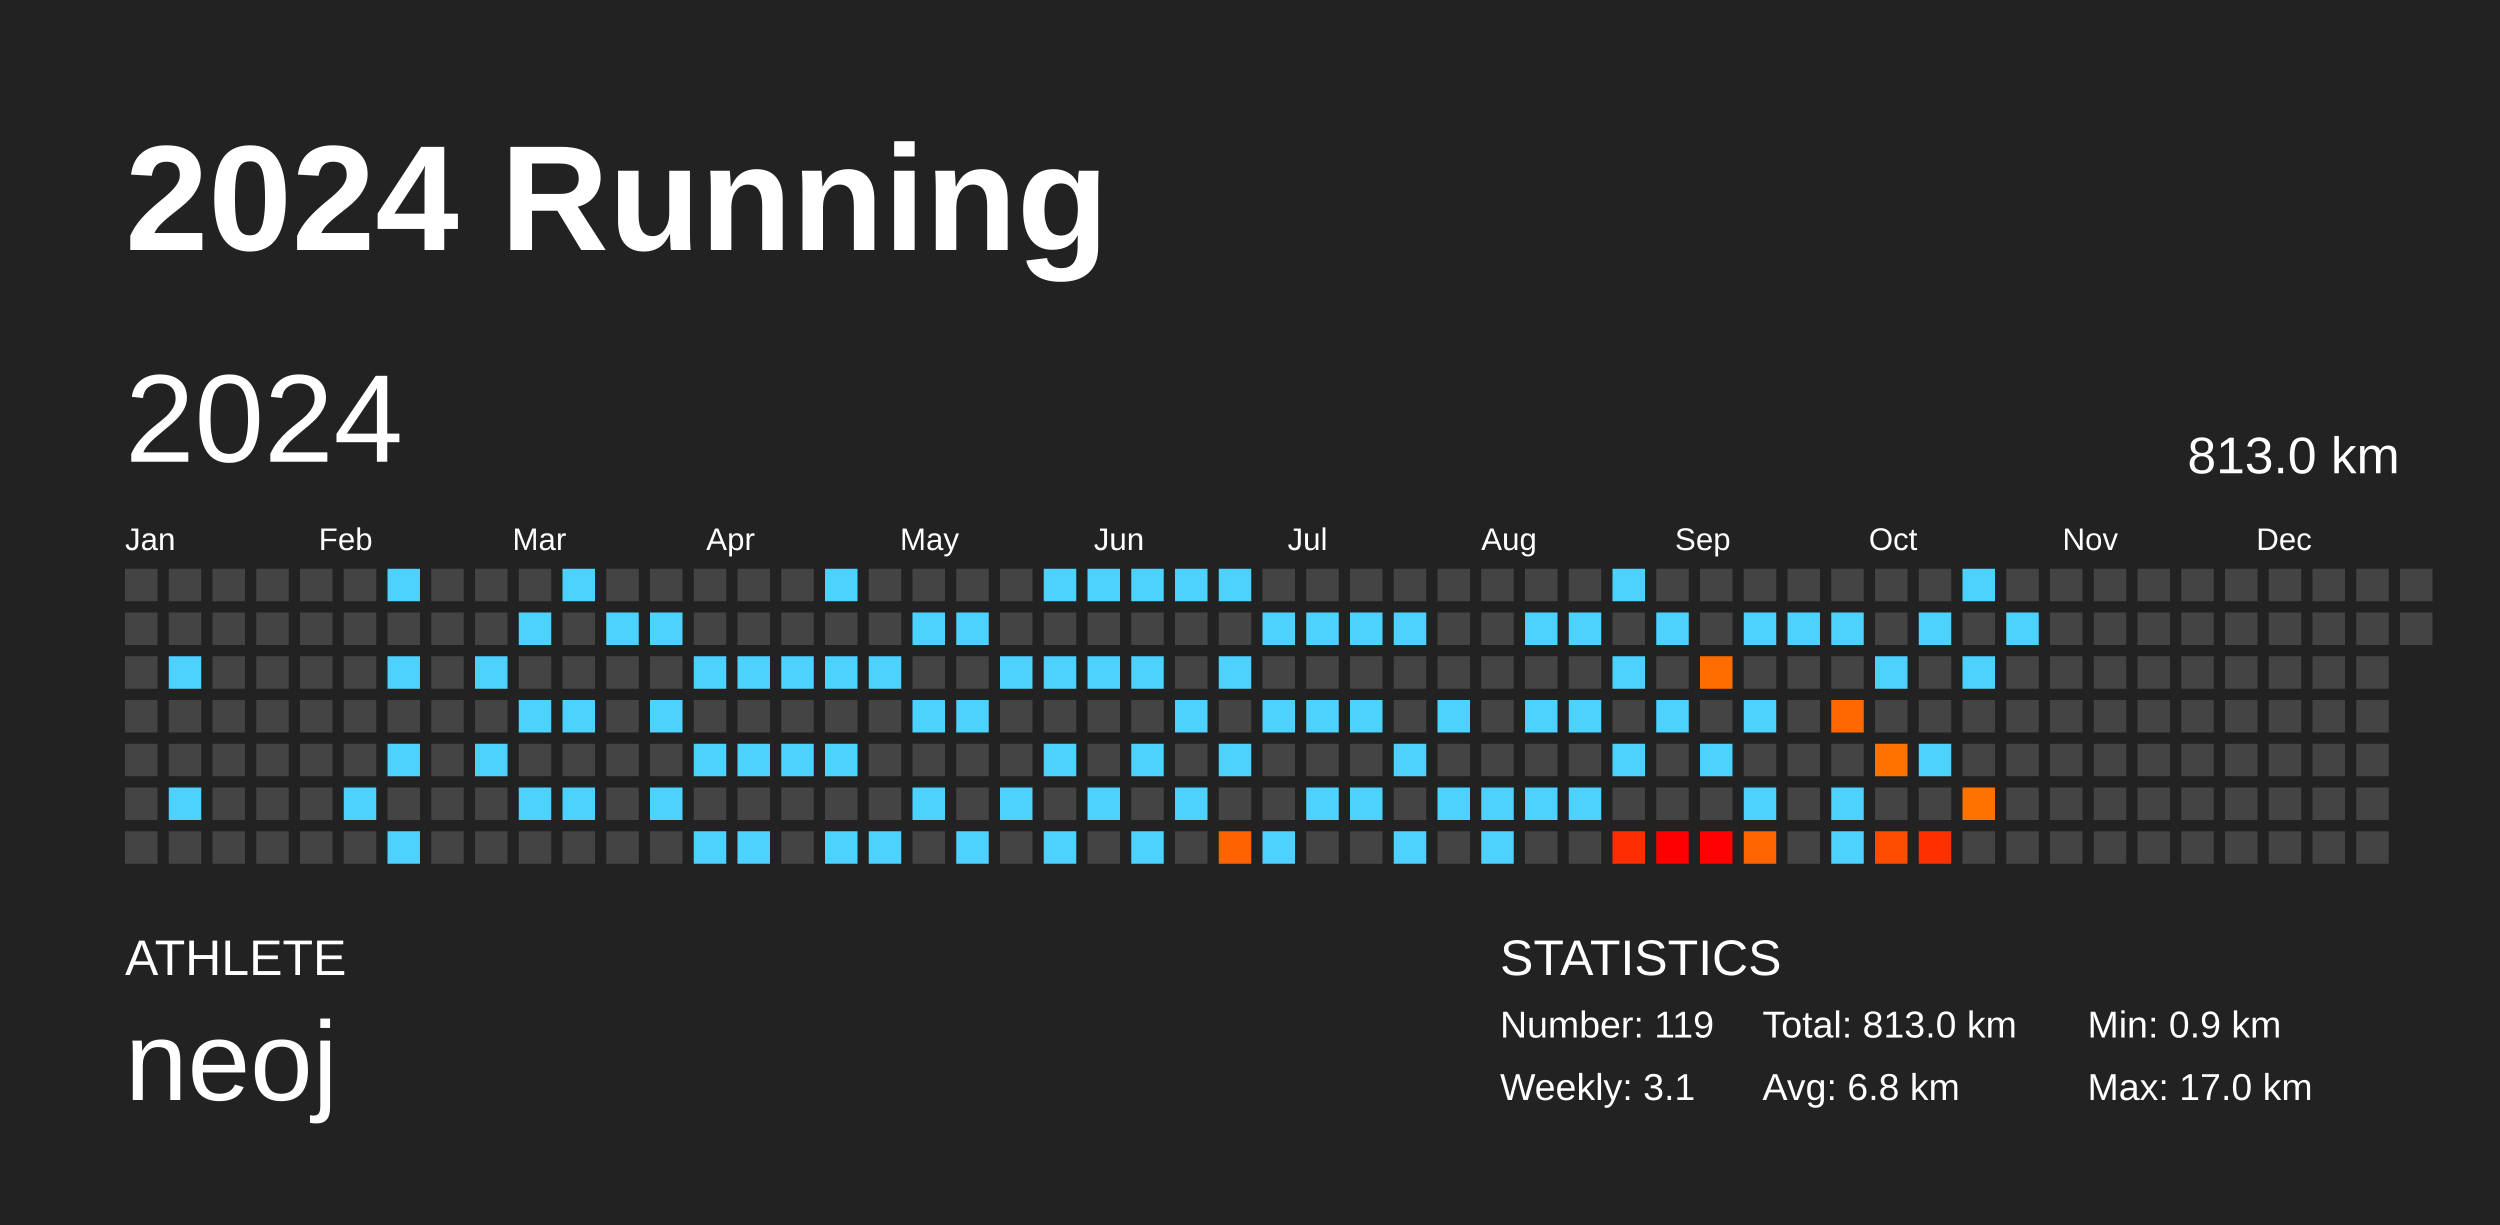
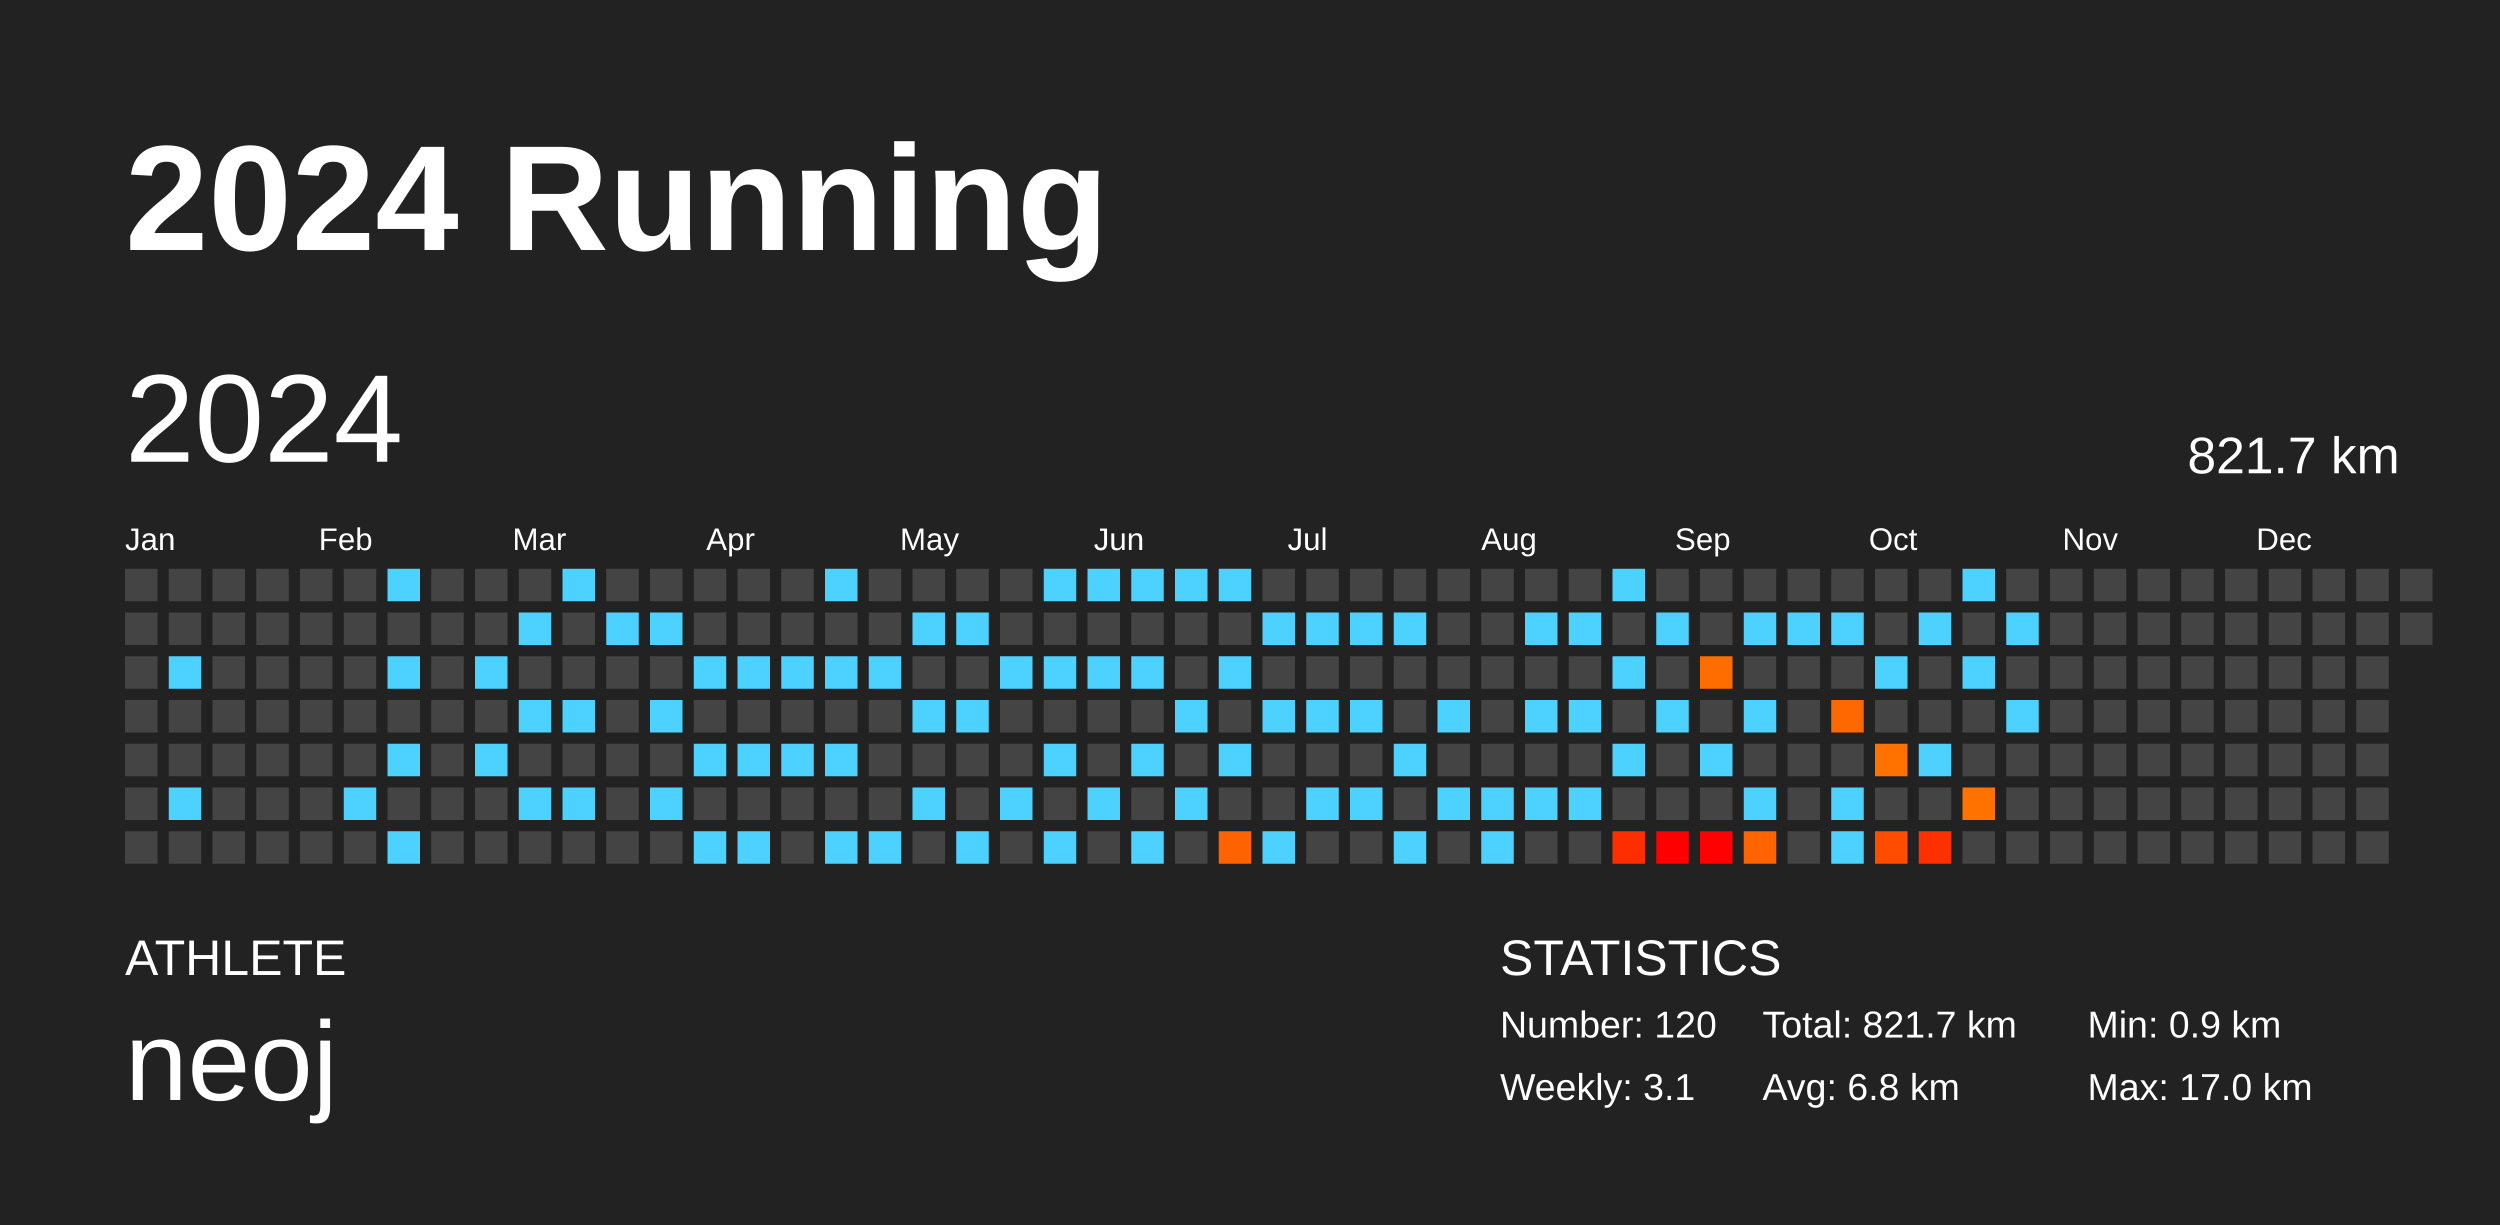
<svg xmlns="http://www.w3.org/2000/svg" baseProfile="full" height="98mm" version="1.1" viewBox="0,0,200,98" width="200mm">
  <defs />
  <rect fill="#222222" height="98" width="200" x="0" y="0" />
  <text fill="#FFFFFF" style="font-size:12px; font-family:Arial; font-weight:bold;" x="10" y="20">2024 Running</text>
  <text fill="#FFFFFF" style="font-size:4px; font-family:Arial" x="10" y="78">ATHLETE</text>
  <text fill="#FFFFFF" style="font-size:9px; font-family:Arial" x="10" y="88">neoj</text>
  <text fill="#FFFFFF" style="font-size:4px; font-family:Arial" x="120" y="78">STATISTICS</text>
-   <text fill="#FFFFFF" style="font-size:3px; font-family:Arial" x="120" y="83">Number: 119</text>
+   <text fill="#FFFFFF" style="font-size:3px; font-family:Arial" x="120" y="83">Number: 120</text>
  <text fill="#FFFFFF" style="font-size:3px; font-family:Arial" x="120" y="88">Weekly: 3.1</text>
-   <text fill="#FFFFFF" style="font-size:3px; font-family:Arial" x="141" y="83">Total: 813.0 km</text>
+   <text fill="#FFFFFF" style="font-size:3px; font-family:Arial" x="141" y="83">Total: 821.7 km</text>
  <text fill="#FFFFFF" style="font-size:3px; font-family:Arial" x="141" y="88">Avg: 6.8 km</text>
  <text fill="#FFFFFF" style="font-size:3px; font-family:Arial" x="167" y="83">Min: 0.9 km</text>
  <text fill="#FFFFFF" style="font-size:3px; font-family:Arial" x="167" y="88">Max: 17.0 km</text>
  <text dominant-baseline="hanging" fill="#FFFFFF" style="font-size:10.0px; font-family:Arial;" x="10" y="30">2024</text>
-   <text dominant-baseline="hanging" fill="#FFFFFF" style="font-size:4.125px; font-family:Arial;" x="175" y="35">813.0 km</text>
+   <text dominant-baseline="hanging" fill="#FFFFFF" style="font-size:4.125px; font-family:Arial;" x="175" y="35">821.7 km</text>
  <text fill="#FFFFFF" style="font-size:2.5px; font-family:Arial" x="10.0" y="44">Jan</text>
  <text fill="#FFFFFF" style="font-size:2.5px; font-family:Arial" x="25.5" y="44">Feb</text>
  <text fill="#FFFFFF" style="font-size:2.5px; font-family:Arial" x="41.0" y="44">Mar</text>
  <text fill="#FFFFFF" style="font-size:2.5px; font-family:Arial" x="56.5" y="44">Apr</text>
  <text fill="#FFFFFF" style="font-size:2.5px; font-family:Arial" x="72.0" y="44">May</text>
  <text fill="#FFFFFF" style="font-size:2.5px; font-family:Arial" x="87.5" y="44">Jun</text>
  <text fill="#FFFFFF" style="font-size:2.5px; font-family:Arial" x="103.0" y="44">Jul</text>
  <text fill="#FFFFFF" style="font-size:2.5px; font-family:Arial" x="118.5" y="44">Aug</text>
  <text fill="#FFFFFF" style="font-size:2.5px; font-family:Arial" x="134.0" y="44">Sep</text>
  <text fill="#FFFFFF" style="font-size:2.5px; font-family:Arial" x="149.5" y="44">Oct</text>
  <text fill="#FFFFFF" style="font-size:2.5px; font-family:Arial" x="165.0" y="44">Nov</text>
  <text fill="#FFFFFF" style="font-size:2.5px; font-family:Arial" x="180.5" y="44">Dec</text>
  <rect fill="#444444" height="2.6" width="2.6" x="10.0" y="45.5" />
  <rect fill="#444444" height="2.6" width="2.6" x="10.0" y="49.0" />
  <rect fill="#444444" height="2.6" width="2.6" x="10.0" y="52.5" />
  <rect fill="#444444" height="2.6" width="2.6" x="10.0" y="56.0" />
  <rect fill="#444444" height="2.6" width="2.6" x="10.0" y="59.5" />
  <rect fill="#444444" height="2.6" width="2.6" x="10.0" y="63.0" />
  <rect fill="#444444" height="2.6" width="2.6" x="10.0" y="66.5" />
  <rect fill="#444444" height="2.6" width="2.6" x="13.5" y="45.5" />
  <rect fill="#444444" height="2.6" width="2.6" x="13.5" y="49.0" />
  <rect fill="#4dd2ff" height="2.6" width="2.6" x="13.5" y="52.5" />
  <rect fill="#444444" height="2.6" width="2.6" x="13.5" y="56.0" />
  <rect fill="#444444" height="2.6" width="2.6" x="13.5" y="59.5" />
  <rect fill="#4dd2ff" height="2.6" width="2.6" x="13.5" y="63.0" />
  <rect fill="#444444" height="2.6" width="2.6" x="13.5" y="66.5" />
  <rect fill="#444444" height="2.6" width="2.6" x="17.0" y="45.5" />
  <rect fill="#444444" height="2.6" width="2.6" x="17.0" y="49.0" />
  <rect fill="#444444" height="2.6" width="2.6" x="17.0" y="52.5" />
  <rect fill="#444444" height="2.6" width="2.6" x="17.0" y="56.0" />
  <rect fill="#444444" height="2.6" width="2.6" x="17.0" y="59.5" />
  <rect fill="#444444" height="2.6" width="2.6" x="17.0" y="63.0" />
  <rect fill="#444444" height="2.6" width="2.6" x="17.0" y="66.5" />
  <rect fill="#444444" height="2.6" width="2.6" x="20.5" y="45.5" />
  <rect fill="#444444" height="2.6" width="2.6" x="20.5" y="49.0" />
  <rect fill="#444444" height="2.6" width="2.6" x="20.5" y="52.5" />
  <rect fill="#444444" height="2.6" width="2.6" x="20.5" y="56.0" />
  <rect fill="#444444" height="2.6" width="2.6" x="20.5" y="59.5" />
  <rect fill="#444444" height="2.6" width="2.6" x="20.5" y="63.0" />
  <rect fill="#444444" height="2.6" width="2.6" x="20.5" y="66.5" />
  <rect fill="#444444" height="2.6" width="2.6" x="24.0" y="45.5" />
  <rect fill="#444444" height="2.6" width="2.6" x="24.0" y="49.0" />
  <rect fill="#444444" height="2.6" width="2.6" x="24.0" y="52.5" />
  <rect fill="#444444" height="2.6" width="2.6" x="24.0" y="56.0" />
  <rect fill="#444444" height="2.6" width="2.6" x="24.0" y="59.5" />
  <rect fill="#444444" height="2.6" width="2.6" x="24.0" y="63.0" />
  <rect fill="#444444" height="2.6" width="2.6" x="24.0" y="66.5" />
  <rect fill="#444444" height="2.6" width="2.6" x="27.5" y="45.5" />
  <rect fill="#444444" height="2.6" width="2.6" x="27.5" y="49.0" />
  <rect fill="#444444" height="2.6" width="2.6" x="27.5" y="52.5" />
  <rect fill="#444444" height="2.6" width="2.6" x="27.5" y="56.0" />
  <rect fill="#444444" height="2.6" width="2.6" x="27.5" y="59.5" />
  <rect fill="#4dd2ff" height="2.6" width="2.6" x="27.5" y="63.0" />
  <rect fill="#444444" height="2.6" width="2.6" x="27.5" y="66.5" />
  <rect fill="#4dd2ff" height="2.6" width="2.6" x="31.0" y="45.5" />
  <rect fill="#444444" height="2.6" width="2.6" x="31.0" y="49.0" />
  <rect fill="#4dd2ff" height="2.6" width="2.6" x="31.0" y="52.5" />
  <rect fill="#444444" height="2.6" width="2.6" x="31.0" y="56.0" />
  <rect fill="#4dd2ff" height="2.6" width="2.6" x="31.0" y="59.5" />
  <rect fill="#444444" height="2.6" width="2.6" x="31.0" y="63.0" />
  <rect fill="#4dd2ff" height="2.6" width="2.6" x="31.0" y="66.5" />
  <rect fill="#444444" height="2.6" width="2.6" x="34.5" y="45.5" />
  <rect fill="#444444" height="2.6" width="2.6" x="34.5" y="49.0" />
  <rect fill="#444444" height="2.6" width="2.6" x="34.5" y="52.5" />
  <rect fill="#444444" height="2.6" width="2.6" x="34.5" y="56.0" />
  <rect fill="#444444" height="2.6" width="2.6" x="34.5" y="59.5" />
  <rect fill="#444444" height="2.6" width="2.6" x="34.5" y="63.0" />
  <rect fill="#444444" height="2.6" width="2.6" x="34.5" y="66.5" />
  <rect fill="#444444" height="2.6" width="2.6" x="38.0" y="45.5" />
  <rect fill="#444444" height="2.6" width="2.6" x="38.0" y="49.0" />
  <rect fill="#4dd2ff" height="2.6" width="2.6" x="38.0" y="52.5" />
  <rect fill="#444444" height="2.6" width="2.6" x="38.0" y="56.0" />
  <rect fill="#4dd2ff" height="2.6" width="2.6" x="38.0" y="59.5" />
  <rect fill="#444444" height="2.6" width="2.6" x="38.0" y="63.0" />
  <rect fill="#444444" height="2.6" width="2.6" x="38.0" y="66.5" />
  <rect fill="#444444" height="2.6" width="2.6" x="41.5" y="45.5" />
  <rect fill="#4dd2ff" height="2.6" width="2.6" x="41.5" y="49.0" />
  <rect fill="#444444" height="2.6" width="2.6" x="41.5" y="52.5" />
  <rect fill="#4dd2ff" height="2.6" width="2.6" x="41.5" y="56.0" />
  <rect fill="#444444" height="2.6" width="2.6" x="41.5" y="59.5" />
  <rect fill="#4dd2ff" height="2.6" width="2.6" x="41.5" y="63.0" />
  <rect fill="#444444" height="2.6" width="2.6" x="41.5" y="66.5" />
  <rect fill="#4dd2ff" height="2.6" width="2.6" x="45.0" y="45.5" />
  <rect fill="#444444" height="2.6" width="2.6" x="45.0" y="49.0" />
  <rect fill="#444444" height="2.6" width="2.6" x="45.0" y="52.5" />
  <rect fill="#4dd2ff" height="2.6" width="2.6" x="45.0" y="56.0" />
  <rect fill="#444444" height="2.6" width="2.6" x="45.0" y="59.5" />
  <rect fill="#4dd2ff" height="2.6" width="2.6" x="45.0" y="63.0" />
  <rect fill="#444444" height="2.6" width="2.6" x="45.0" y="66.5" />
  <rect fill="#444444" height="2.6" width="2.6" x="48.5" y="45.5" />
  <rect fill="#4dd2ff" height="2.6" width="2.6" x="48.5" y="49.0" />
  <rect fill="#444444" height="2.6" width="2.6" x="48.5" y="52.5" />
  <rect fill="#444444" height="2.6" width="2.6" x="48.5" y="56.0" />
  <rect fill="#444444" height="2.6" width="2.6" x="48.5" y="59.5" />
  <rect fill="#444444" height="2.6" width="2.6" x="48.5" y="63.0" />
  <rect fill="#444444" height="2.6" width="2.6" x="48.5" y="66.5" />
  <rect fill="#444444" height="2.6" width="2.6" x="52.0" y="45.5" />
  <rect fill="#4dd2ff" height="2.6" width="2.6" x="52.0" y="49.0" />
  <rect fill="#444444" height="2.6" width="2.6" x="52.0" y="52.5" />
  <rect fill="#4dd2ff" height="2.6" width="2.6" x="52.0" y="56.0" />
  <rect fill="#444444" height="2.6" width="2.6" x="52.0" y="59.5" />
  <rect fill="#4dd2ff" height="2.6" width="2.6" x="52.0" y="63.0" />
  <rect fill="#444444" height="2.6" width="2.6" x="52.0" y="66.5" />
  <rect fill="#444444" height="2.6" width="2.6" x="55.5" y="45.5" />
  <rect fill="#444444" height="2.6" width="2.6" x="55.5" y="49.0" />
  <rect fill="#4dd2ff" height="2.6" width="2.6" x="55.5" y="52.5" />
  <rect fill="#444444" height="2.6" width="2.6" x="55.5" y="56.0" />
  <rect fill="#4dd2ff" height="2.6" width="2.6" x="55.5" y="59.5" />
  <rect fill="#444444" height="2.6" width="2.6" x="55.5" y="63.0" />
  <rect fill="#4dd2ff" height="2.6" width="2.6" x="55.5" y="66.5" />
  <rect fill="#444444" height="2.6" width="2.6" x="59.0" y="45.5" />
  <rect fill="#444444" height="2.6" width="2.6" x="59.0" y="49.0" />
  <rect fill="#4dd2ff" height="2.6" width="2.6" x="59.0" y="52.5" />
  <rect fill="#444444" height="2.6" width="2.6" x="59.0" y="56.0" />
  <rect fill="#4dd2ff" height="2.6" width="2.6" x="59.0" y="59.5" />
  <rect fill="#444444" height="2.6" width="2.6" x="59.0" y="63.0" />
  <rect fill="#4dd2ff" height="2.6" width="2.6" x="59.0" y="66.5" />
  <rect fill="#444444" height="2.6" width="2.6" x="62.5" y="45.5" />
  <rect fill="#444444" height="2.6" width="2.6" x="62.5" y="49.0" />
  <rect fill="#4dd2ff" height="2.6" width="2.6" x="62.5" y="52.5" />
  <rect fill="#444444" height="2.6" width="2.6" x="62.5" y="56.0" />
  <rect fill="#4dd2ff" height="2.6" width="2.6" x="62.5" y="59.5" />
  <rect fill="#444444" height="2.6" width="2.6" x="62.5" y="63.0" />
  <rect fill="#444444" height="2.6" width="2.6" x="62.5" y="66.5" />
  <rect fill="#4dd2ff" height="2.6" width="2.6" x="66.0" y="45.5" />
  <rect fill="#444444" height="2.6" width="2.6" x="66.0" y="49.0" />
  <rect fill="#4dd2ff" height="2.6" width="2.6" x="66.0" y="52.5" />
  <rect fill="#444444" height="2.6" width="2.6" x="66.0" y="56.0" />
  <rect fill="#4dd2ff" height="2.6" width="2.6" x="66.0" y="59.5" />
  <rect fill="#444444" height="2.6" width="2.6" x="66.0" y="63.0" />
  <rect fill="#4dd2ff" height="2.6" width="2.6" x="66.0" y="66.5" />
  <rect fill="#444444" height="2.6" width="2.6" x="69.5" y="45.5" />
  <rect fill="#444444" height="2.6" width="2.6" x="69.5" y="49.0" />
  <rect fill="#4dd2ff" height="2.6" width="2.6" x="69.5" y="52.5" />
  <rect fill="#444444" height="2.6" width="2.6" x="69.5" y="56.0" />
  <rect fill="#444444" height="2.6" width="2.6" x="69.5" y="59.5" />
  <rect fill="#444444" height="2.6" width="2.6" x="69.5" y="63.0" />
  <rect fill="#4dd2ff" height="2.6" width="2.6" x="69.5" y="66.5" />
  <rect fill="#444444" height="2.6" width="2.6" x="73.0" y="45.5" />
  <rect fill="#4dd2ff" height="2.6" width="2.6" x="73.0" y="49.0" />
  <rect fill="#444444" height="2.6" width="2.6" x="73.0" y="52.5" />
  <rect fill="#4dd2ff" height="2.6" width="2.6" x="73.0" y="56.0" />
  <rect fill="#444444" height="2.6" width="2.6" x="73.0" y="59.5" />
  <rect fill="#4dd2ff" height="2.6" width="2.6" x="73.0" y="63.0" />
  <rect fill="#444444" height="2.6" width="2.6" x="73.0" y="66.5" />
  <rect fill="#444444" height="2.6" width="2.6" x="76.5" y="45.5" />
  <rect fill="#4dd2ff" height="2.6" width="2.6" x="76.5" y="49.0" />
  <rect fill="#444444" height="2.6" width="2.6" x="76.5" y="52.5" />
  <rect fill="#4dd2ff" height="2.6" width="2.6" x="76.5" y="56.0" />
  <rect fill="#444444" height="2.6" width="2.6" x="76.5" y="59.5" />
  <rect fill="#444444" height="2.6" width="2.6" x="76.5" y="63.0" />
  <rect fill="#4dd2ff" height="2.6" width="2.6" x="76.5" y="66.5" />
  <rect fill="#444444" height="2.6" width="2.6" x="80.0" y="45.5" />
  <rect fill="#444444" height="2.6" width="2.6" x="80.0" y="49.0" />
  <rect fill="#4dd2ff" height="2.6" width="2.6" x="80.0" y="52.5" />
  <rect fill="#444444" height="2.6" width="2.6" x="80.0" y="56.0" />
  <rect fill="#444444" height="2.6" width="2.6" x="80.0" y="59.5" />
  <rect fill="#4dd2ff" height="2.6" width="2.6" x="80.0" y="63.0" />
  <rect fill="#444444" height="2.6" width="2.6" x="80.0" y="66.5" />
  <rect fill="#4dd2ff" height="2.6" width="2.6" x="83.5" y="45.5" />
  <rect fill="#444444" height="2.6" width="2.6" x="83.5" y="49.0" />
  <rect fill="#4dd2ff" height="2.6" width="2.6" x="83.5" y="52.5" />
  <rect fill="#444444" height="2.6" width="2.6" x="83.5" y="56.0" />
  <rect fill="#4dd2ff" height="2.6" width="2.6" x="83.5" y="59.5" />
  <rect fill="#444444" height="2.6" width="2.6" x="83.5" y="63.0" />
  <rect fill="#4dd2ff" height="2.6" width="2.6" x="83.5" y="66.5" />
  <rect fill="#4dd2ff" height="2.6" width="2.6" x="87.0" y="45.5" />
  <rect fill="#444444" height="2.6" width="2.6" x="87.0" y="49.0" />
  <rect fill="#4dd2ff" height="2.6" width="2.6" x="87.0" y="52.5" />
  <rect fill="#444444" height="2.6" width="2.6" x="87.0" y="56.0" />
  <rect fill="#444444" height="2.6" width="2.6" x="87.0" y="59.5" />
  <rect fill="#4dd2ff" height="2.6" width="2.6" x="87.0" y="63.0" />
  <rect fill="#444444" height="2.6" width="2.6" x="87.0" y="66.5" />
  <rect fill="#4dd2ff" height="2.6" width="2.6" x="90.5" y="45.5" />
  <rect fill="#444444" height="2.6" width="2.6" x="90.5" y="49.0" />
  <rect fill="#4dd2ff" height="2.6" width="2.6" x="90.5" y="52.5" />
  <rect fill="#444444" height="2.6" width="2.6" x="90.5" y="56.0" />
  <rect fill="#4dd2ff" height="2.6" width="2.6" x="90.5" y="59.5" />
  <rect fill="#444444" height="2.6" width="2.6" x="90.5" y="63.0" />
  <rect fill="#4dd2ff" height="2.6" width="2.6" x="90.5" y="66.5" />
  <rect fill="#4dd2ff" height="2.6" width="2.6" x="94.0" y="45.5" />
  <rect fill="#444444" height="2.6" width="2.6" x="94.0" y="49.0" />
  <rect fill="#444444" height="2.6" width="2.6" x="94.0" y="52.5" />
  <rect fill="#4dd2ff" height="2.6" width="2.6" x="94.0" y="56.0" />
  <rect fill="#444444" height="2.6" width="2.6" x="94.0" y="59.5" />
  <rect fill="#4dd2ff" height="2.6" width="2.6" x="94.0" y="63.0" />
  <rect fill="#444444" height="2.6" width="2.6" x="94.0" y="66.5" />
  <rect fill="#4dd2ff" height="2.6" width="2.6" x="97.5" y="45.5" />
  <rect fill="#444444" height="2.6" width="2.6" x="97.5" y="49.0" />
  <rect fill="#4dd2ff" height="2.6" width="2.6" x="97.5" y="52.5" />
  <rect fill="#444444" height="2.6" width="2.6" x="97.5" y="56.0" />
  <rect fill="#4dd2ff" height="2.6" width="2.6" x="97.5" y="59.5" />
  <rect fill="#444444" height="2.6" width="2.6" x="97.5" y="63.0" />
  <rect fill="#ff6200" height="2.6" width="2.6" x="97.5" y="66.5" />
  <rect fill="#444444" height="2.6" width="2.6" x="101.0" y="45.5" />
  <rect fill="#4dd2ff" height="2.6" width="2.6" x="101.0" y="49.0" />
  <rect fill="#444444" height="2.6" width="2.6" x="101.0" y="52.5" />
  <rect fill="#4dd2ff" height="2.6" width="2.6" x="101.0" y="56.0" />
  <rect fill="#444444" height="2.6" width="2.6" x="101.0" y="59.5" />
  <rect fill="#444444" height="2.6" width="2.6" x="101.0" y="63.0" />
  <rect fill="#4dd2ff" height="2.6" width="2.6" x="101.0" y="66.5" />
  <rect fill="#444444" height="2.6" width="2.6" x="104.5" y="45.5" />
  <rect fill="#4dd2ff" height="2.6" width="2.6" x="104.5" y="49.0" />
  <rect fill="#444444" height="2.6" width="2.6" x="104.5" y="52.5" />
  <rect fill="#4dd2ff" height="2.6" width="2.6" x="104.5" y="56.0" />
  <rect fill="#444444" height="2.6" width="2.6" x="104.5" y="59.5" />
  <rect fill="#4dd2ff" height="2.6" width="2.6" x="104.5" y="63.0" />
  <rect fill="#444444" height="2.6" width="2.6" x="104.5" y="66.5" />
  <rect fill="#444444" height="2.6" width="2.6" x="108.0" y="45.5" />
  <rect fill="#4dd2ff" height="2.6" width="2.6" x="108.0" y="49.0" />
  <rect fill="#444444" height="2.6" width="2.6" x="108.0" y="52.5" />
  <rect fill="#4dd2ff" height="2.6" width="2.6" x="108.0" y="56.0" />
  <rect fill="#444444" height="2.6" width="2.6" x="108.0" y="59.5" />
  <rect fill="#4dd2ff" height="2.6" width="2.6" x="108.0" y="63.0" />
  <rect fill="#444444" height="2.6" width="2.6" x="108.0" y="66.5" />
  <rect fill="#444444" height="2.6" width="2.6" x="111.5" y="45.5" />
  <rect fill="#4dd2ff" height="2.6" width="2.6" x="111.5" y="49.0" />
  <rect fill="#444444" height="2.6" width="2.6" x="111.5" y="52.5" />
  <rect fill="#444444" height="2.6" width="2.6" x="111.5" y="56.0" />
  <rect fill="#4dd2ff" height="2.6" width="2.6" x="111.5" y="59.5" />
  <rect fill="#444444" height="2.6" width="2.6" x="111.5" y="63.0" />
  <rect fill="#4dd2ff" height="2.6" width="2.6" x="111.5" y="66.5" />
  <rect fill="#444444" height="2.6" width="2.6" x="115.0" y="45.5" />
  <rect fill="#444444" height="2.6" width="2.6" x="115.0" y="49.0" />
  <rect fill="#444444" height="2.6" width="2.6" x="115.0" y="52.5" />
  <rect fill="#4dd2ff" height="2.6" width="2.6" x="115.0" y="56.0" />
  <rect fill="#444444" height="2.6" width="2.6" x="115.0" y="59.5" />
  <rect fill="#4dd2ff" height="2.6" width="2.6" x="115.0" y="63.0" />
  <rect fill="#444444" height="2.6" width="2.6" x="115.0" y="66.5" />
  <rect fill="#444444" height="2.6" width="2.6" x="118.5" y="45.5" />
  <rect fill="#444444" height="2.6" width="2.6" x="118.5" y="49.0" />
  <rect fill="#444444" height="2.6" width="2.6" x="118.5" y="52.5" />
  <rect fill="#444444" height="2.6" width="2.6" x="118.5" y="56.0" />
  <rect fill="#444444" height="2.6" width="2.6" x="118.5" y="59.5" />
  <rect fill="#4dd2ff" height="2.6" width="2.6" x="118.5" y="63.0" />
  <rect fill="#4dd2ff" height="2.6" width="2.6" x="118.5" y="66.5" />
  <rect fill="#444444" height="2.6" width="2.6" x="122.0" y="45.5" />
  <rect fill="#4dd2ff" height="2.6" width="2.6" x="122.0" y="49.0" />
  <rect fill="#444444" height="2.6" width="2.6" x="122.0" y="52.5" />
  <rect fill="#4dd2ff" height="2.6" width="2.6" x="122.0" y="56.0" />
  <rect fill="#444444" height="2.6" width="2.6" x="122.0" y="59.5" />
  <rect fill="#4dd2ff" height="2.6" width="2.6" x="122.0" y="63.0" />
  <rect fill="#444444" height="2.6" width="2.6" x="122.0" y="66.5" />
  <rect fill="#444444" height="2.6" width="2.6" x="125.5" y="45.5" />
  <rect fill="#4dd2ff" height="2.6" width="2.6" x="125.5" y="49.0" />
  <rect fill="#444444" height="2.6" width="2.6" x="125.5" y="52.5" />
  <rect fill="#4dd2ff" height="2.6" width="2.6" x="125.5" y="56.0" />
  <rect fill="#444444" height="2.6" width="2.6" x="125.5" y="59.5" />
  <rect fill="#4dd2ff" height="2.6" width="2.6" x="125.5" y="63.0" />
  <rect fill="#444444" height="2.6" width="2.6" x="125.5" y="66.5" />
  <rect fill="#4dd2ff" height="2.6" width="2.6" x="129.0" y="45.5" />
  <rect fill="#444444" height="2.6" width="2.6" x="129.0" y="49.0" />
  <rect fill="#4dd2ff" height="2.6" width="2.6" x="129.0" y="52.5" />
  <rect fill="#444444" height="2.6" width="2.6" x="129.0" y="56.0" />
  <rect fill="#4dd2ff" height="2.6" width="2.6" x="129.0" y="59.5" />
  <rect fill="#444444" height="2.6" width="2.6" x="129.0" y="63.0" />
  <rect fill="#ff2e00" height="2.6" width="2.6" x="129.0" y="66.5" />
  <rect fill="#444444" height="2.6" width="2.6" x="132.5" y="45.5" />
  <rect fill="#4dd2ff" height="2.6" width="2.6" x="132.5" y="49.0" />
  <rect fill="#444444" height="2.6" width="2.6" x="132.5" y="52.5" />
  <rect fill="#4dd2ff" height="2.6" width="2.6" x="132.5" y="56.0" />
  <rect fill="#444444" height="2.6" width="2.6" x="132.5" y="59.5" />
  <rect fill="#444444" height="2.6" width="2.6" x="132.5" y="63.0" />
  <rect fill="#ff0000" height="2.6" width="2.6" x="132.5" y="66.5" />
  <rect fill="#444444" height="2.6" width="2.6" x="136.0" y="45.5" />
  <rect fill="#444444" height="2.6" width="2.6" x="136.0" y="49.0" />
  <rect fill="#ff6d00" height="2.6" width="2.6" x="136.0" y="52.5" />
  <rect fill="#444444" height="2.6" width="2.6" x="136.0" y="56.0" />
  <rect fill="#4dd2ff" height="2.6" width="2.6" x="136.0" y="59.5" />
  <rect fill="#444444" height="2.6" width="2.6" x="136.0" y="63.0" />
  <rect fill="#ff0100" height="2.6" width="2.6" x="136.0" y="66.5" />
  <rect fill="#444444" height="2.6" width="2.6" x="139.5" y="45.5" />
  <rect fill="#4dd2ff" height="2.6" width="2.6" x="139.5" y="49.0" />
  <rect fill="#444444" height="2.6" width="2.6" x="139.5" y="52.5" />
  <rect fill="#4dd2ff" height="2.6" width="2.6" x="139.5" y="56.0" />
  <rect fill="#444444" height="2.6" width="2.6" x="139.5" y="59.5" />
  <rect fill="#4dd2ff" height="2.6" width="2.6" x="139.5" y="63.0" />
  <rect fill="#ff6400" height="2.6" width="2.6" x="139.5" y="66.5" />
  <rect fill="#444444" height="2.6" width="2.6" x="143.0" y="45.5" />
  <rect fill="#4dd2ff" height="2.6" width="2.6" x="143.0" y="49.0" />
  <rect fill="#444444" height="2.6" width="2.6" x="143.0" y="52.5" />
  <rect fill="#444444" height="2.6" width="2.6" x="143.0" y="56.0" />
  <rect fill="#444444" height="2.6" width="2.6" x="143.0" y="59.5" />
  <rect fill="#444444" height="2.6" width="2.6" x="143.0" y="63.0" />
  <rect fill="#444444" height="2.6" width="2.6" x="143.0" y="66.5" />
  <rect fill="#444444" height="2.6" width="2.6" x="146.5" y="45.5" />
  <rect fill="#4dd2ff" height="2.6" width="2.6" x="146.5" y="49.0" />
  <rect fill="#444444" height="2.6" width="2.6" x="146.5" y="52.5" />
  <rect fill="#ff6700" height="2.6" width="2.6" x="146.5" y="56.0" />
  <rect fill="#444444" height="2.6" width="2.6" x="146.5" y="59.5" />
  <rect fill="#4dd2ff" height="2.6" width="2.6" x="146.5" y="63.0" />
  <rect fill="#4dd2ff" height="2.6" width="2.6" x="146.5" y="66.5" />
  <rect fill="#444444" height="2.6" width="2.6" x="150.0" y="45.5" />
  <rect fill="#444444" height="2.6" width="2.6" x="150.0" y="49.0" />
  <rect fill="#4dd2ff" height="2.6" width="2.6" x="150.0" y="52.5" />
  <rect fill="#444444" height="2.6" width="2.6" x="150.0" y="56.0" />
  <rect fill="#ff7200" height="2.6" width="2.6" x="150.0" y="59.5" />
  <rect fill="#444444" height="2.6" width="2.6" x="150.0" y="63.0" />
  <rect fill="#ff4d00" height="2.6" width="2.6" x="150.0" y="66.5" />
  <rect fill="#444444" height="2.6" width="2.6" x="153.5" y="45.5" />
  <rect fill="#4dd2ff" height="2.6" width="2.6" x="153.5" y="49.0" />
  <rect fill="#444444" height="2.6" width="2.6" x="153.5" y="52.5" />
  <rect fill="#444444" height="2.6" width="2.6" x="153.5" y="56.0" />
  <rect fill="#4dd2ff" height="2.6" width="2.6" x="153.5" y="59.5" />
  <rect fill="#444444" height="2.6" width="2.6" x="153.5" y="63.0" />
  <rect fill="#ff3000" height="2.6" width="2.6" x="153.5" y="66.5" />
  <rect fill="#4dd2ff" height="2.6" width="2.6" x="157.0" y="45.5" />
  <rect fill="#444444" height="2.6" width="2.6" x="157.0" y="49.0" />
  <rect fill="#4dd2ff" height="2.6" width="2.6" x="157.0" y="52.5" />
  <rect fill="#444444" height="2.6" width="2.6" x="157.0" y="56.0" />
  <rect fill="#444444" height="2.6" width="2.6" x="157.0" y="59.5" />
  <rect fill="#ff7200" height="2.6" width="2.6" x="157.0" y="63.0" />
  <rect fill="#444444" height="2.6" width="2.6" x="157.0" y="66.5" />
  <rect fill="#444444" height="2.6" width="2.6" x="160.5" y="45.5" />
  <rect fill="#4dd2ff" height="2.6" width="2.6" x="160.5" y="49.0" />
  <rect fill="#444444" height="2.6" width="2.6" x="160.5" y="52.5" />
-   <rect fill="#444444" height="2.6" width="2.6" x="160.5" y="56.0" />
+   <rect fill="#4dd2ff" height="2.6" width="2.6" x="160.5" y="56.0" />
  <rect fill="#444444" height="2.6" width="2.6" x="160.5" y="59.5" />
  <rect fill="#444444" height="2.6" width="2.6" x="160.5" y="63.0" />
  <rect fill="#444444" height="2.6" width="2.6" x="160.5" y="66.5" />
  <rect fill="#444444" height="2.6" width="2.6" x="164.0" y="45.5" />
  <rect fill="#444444" height="2.6" width="2.6" x="164.0" y="49.0" />
  <rect fill="#444444" height="2.6" width="2.6" x="164.0" y="52.5" />
  <rect fill="#444444" height="2.6" width="2.6" x="164.0" y="56.0" />
  <rect fill="#444444" height="2.6" width="2.6" x="164.0" y="59.5" />
  <rect fill="#444444" height="2.6" width="2.6" x="164.0" y="63.0" />
  <rect fill="#444444" height="2.6" width="2.6" x="164.0" y="66.5" />
  <rect fill="#444444" height="2.6" width="2.6" x="167.5" y="45.5" />
  <rect fill="#444444" height="2.6" width="2.6" x="167.5" y="49.0" />
  <rect fill="#444444" height="2.6" width="2.6" x="167.5" y="52.5" />
  <rect fill="#444444" height="2.6" width="2.6" x="167.5" y="56.0" />
  <rect fill="#444444" height="2.6" width="2.6" x="167.5" y="59.5" />
  <rect fill="#444444" height="2.6" width="2.6" x="167.5" y="63.0" />
  <rect fill="#444444" height="2.6" width="2.6" x="167.5" y="66.5" />
  <rect fill="#444444" height="2.6" width="2.6" x="171.0" y="45.5" />
  <rect fill="#444444" height="2.6" width="2.6" x="171.0" y="49.0" />
  <rect fill="#444444" height="2.6" width="2.6" x="171.0" y="52.5" />
  <rect fill="#444444" height="2.6" width="2.6" x="171.0" y="56.0" />
  <rect fill="#444444" height="2.6" width="2.6" x="171.0" y="59.5" />
  <rect fill="#444444" height="2.6" width="2.6" x="171.0" y="63.0" />
  <rect fill="#444444" height="2.6" width="2.6" x="171.0" y="66.5" />
  <rect fill="#444444" height="2.6" width="2.6" x="174.5" y="45.5" />
  <rect fill="#444444" height="2.6" width="2.6" x="174.5" y="49.0" />
  <rect fill="#444444" height="2.6" width="2.6" x="174.5" y="52.5" />
  <rect fill="#444444" height="2.6" width="2.6" x="174.5" y="56.0" />
  <rect fill="#444444" height="2.6" width="2.6" x="174.5" y="59.5" />
  <rect fill="#444444" height="2.6" width="2.6" x="174.5" y="63.0" />
  <rect fill="#444444" height="2.6" width="2.6" x="174.5" y="66.5" />
  <rect fill="#444444" height="2.6" width="2.6" x="178.0" y="45.5" />
  <rect fill="#444444" height="2.6" width="2.6" x="178.0" y="49.0" />
  <rect fill="#444444" height="2.6" width="2.6" x="178.0" y="52.5" />
  <rect fill="#444444" height="2.6" width="2.6" x="178.0" y="56.0" />
  <rect fill="#444444" height="2.6" width="2.6" x="178.0" y="59.5" />
  <rect fill="#444444" height="2.6" width="2.6" x="178.0" y="63.0" />
  <rect fill="#444444" height="2.6" width="2.6" x="178.0" y="66.5" />
  <rect fill="#444444" height="2.6" width="2.6" x="181.5" y="45.5" />
  <rect fill="#444444" height="2.6" width="2.6" x="181.5" y="49.0" />
  <rect fill="#444444" height="2.6" width="2.6" x="181.5" y="52.5" />
  <rect fill="#444444" height="2.6" width="2.6" x="181.5" y="56.0" />
  <rect fill="#444444" height="2.6" width="2.6" x="181.5" y="59.5" />
  <rect fill="#444444" height="2.6" width="2.6" x="181.5" y="63.0" />
  <rect fill="#444444" height="2.6" width="2.6" x="181.5" y="66.5" />
  <rect fill="#444444" height="2.6" width="2.6" x="185.0" y="45.5" />
  <rect fill="#444444" height="2.6" width="2.6" x="185.0" y="49.0" />
  <rect fill="#444444" height="2.6" width="2.6" x="185.0" y="52.5" />
  <rect fill="#444444" height="2.6" width="2.6" x="185.0" y="56.0" />
  <rect fill="#444444" height="2.6" width="2.6" x="185.0" y="59.5" />
  <rect fill="#444444" height="2.6" width="2.6" x="185.0" y="63.0" />
  <rect fill="#444444" height="2.6" width="2.6" x="185.0" y="66.5" />
  <rect fill="#444444" height="2.6" width="2.6" x="188.5" y="45.5" />
  <rect fill="#444444" height="2.6" width="2.6" x="188.5" y="49.0" />
  <rect fill="#444444" height="2.6" width="2.6" x="188.5" y="52.5" />
  <rect fill="#444444" height="2.6" width="2.6" x="188.5" y="56.0" />
  <rect fill="#444444" height="2.6" width="2.6" x="188.5" y="59.5" />
  <rect fill="#444444" height="2.6" width="2.6" x="188.5" y="63.0" />
  <rect fill="#444444" height="2.6" width="2.6" x="188.5" y="66.5" />
  <rect fill="#444444" height="2.6" width="2.6" x="192.0" y="45.5" />
  <rect fill="#444444" height="2.6" width="2.6" x="192.0" y="49.0" />
</svg>
